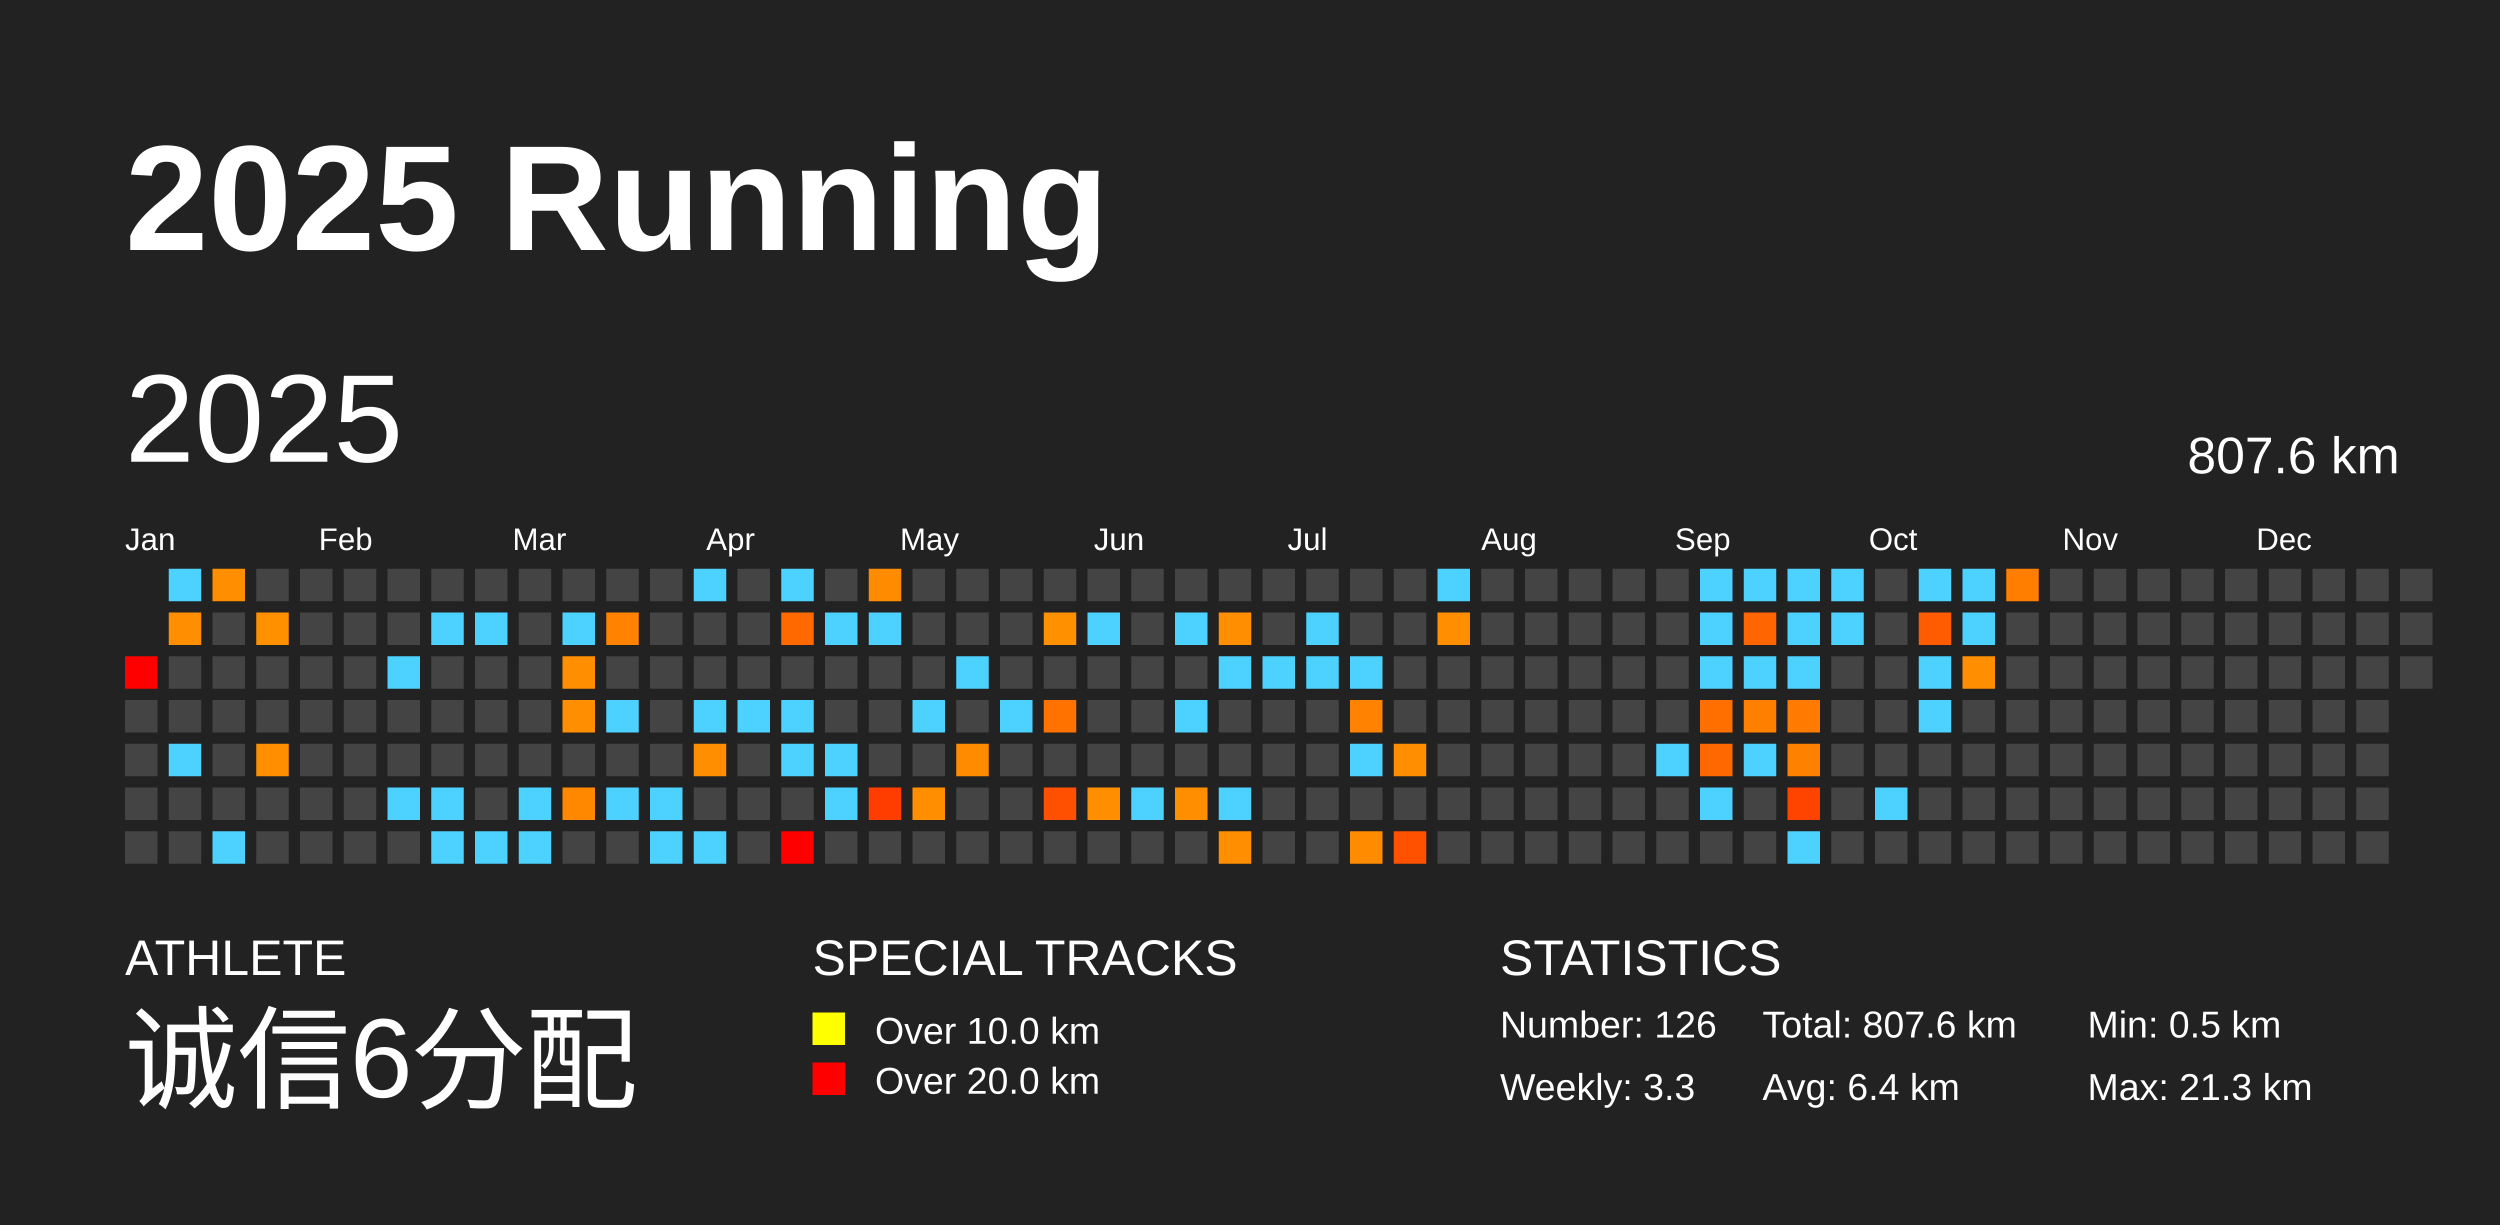
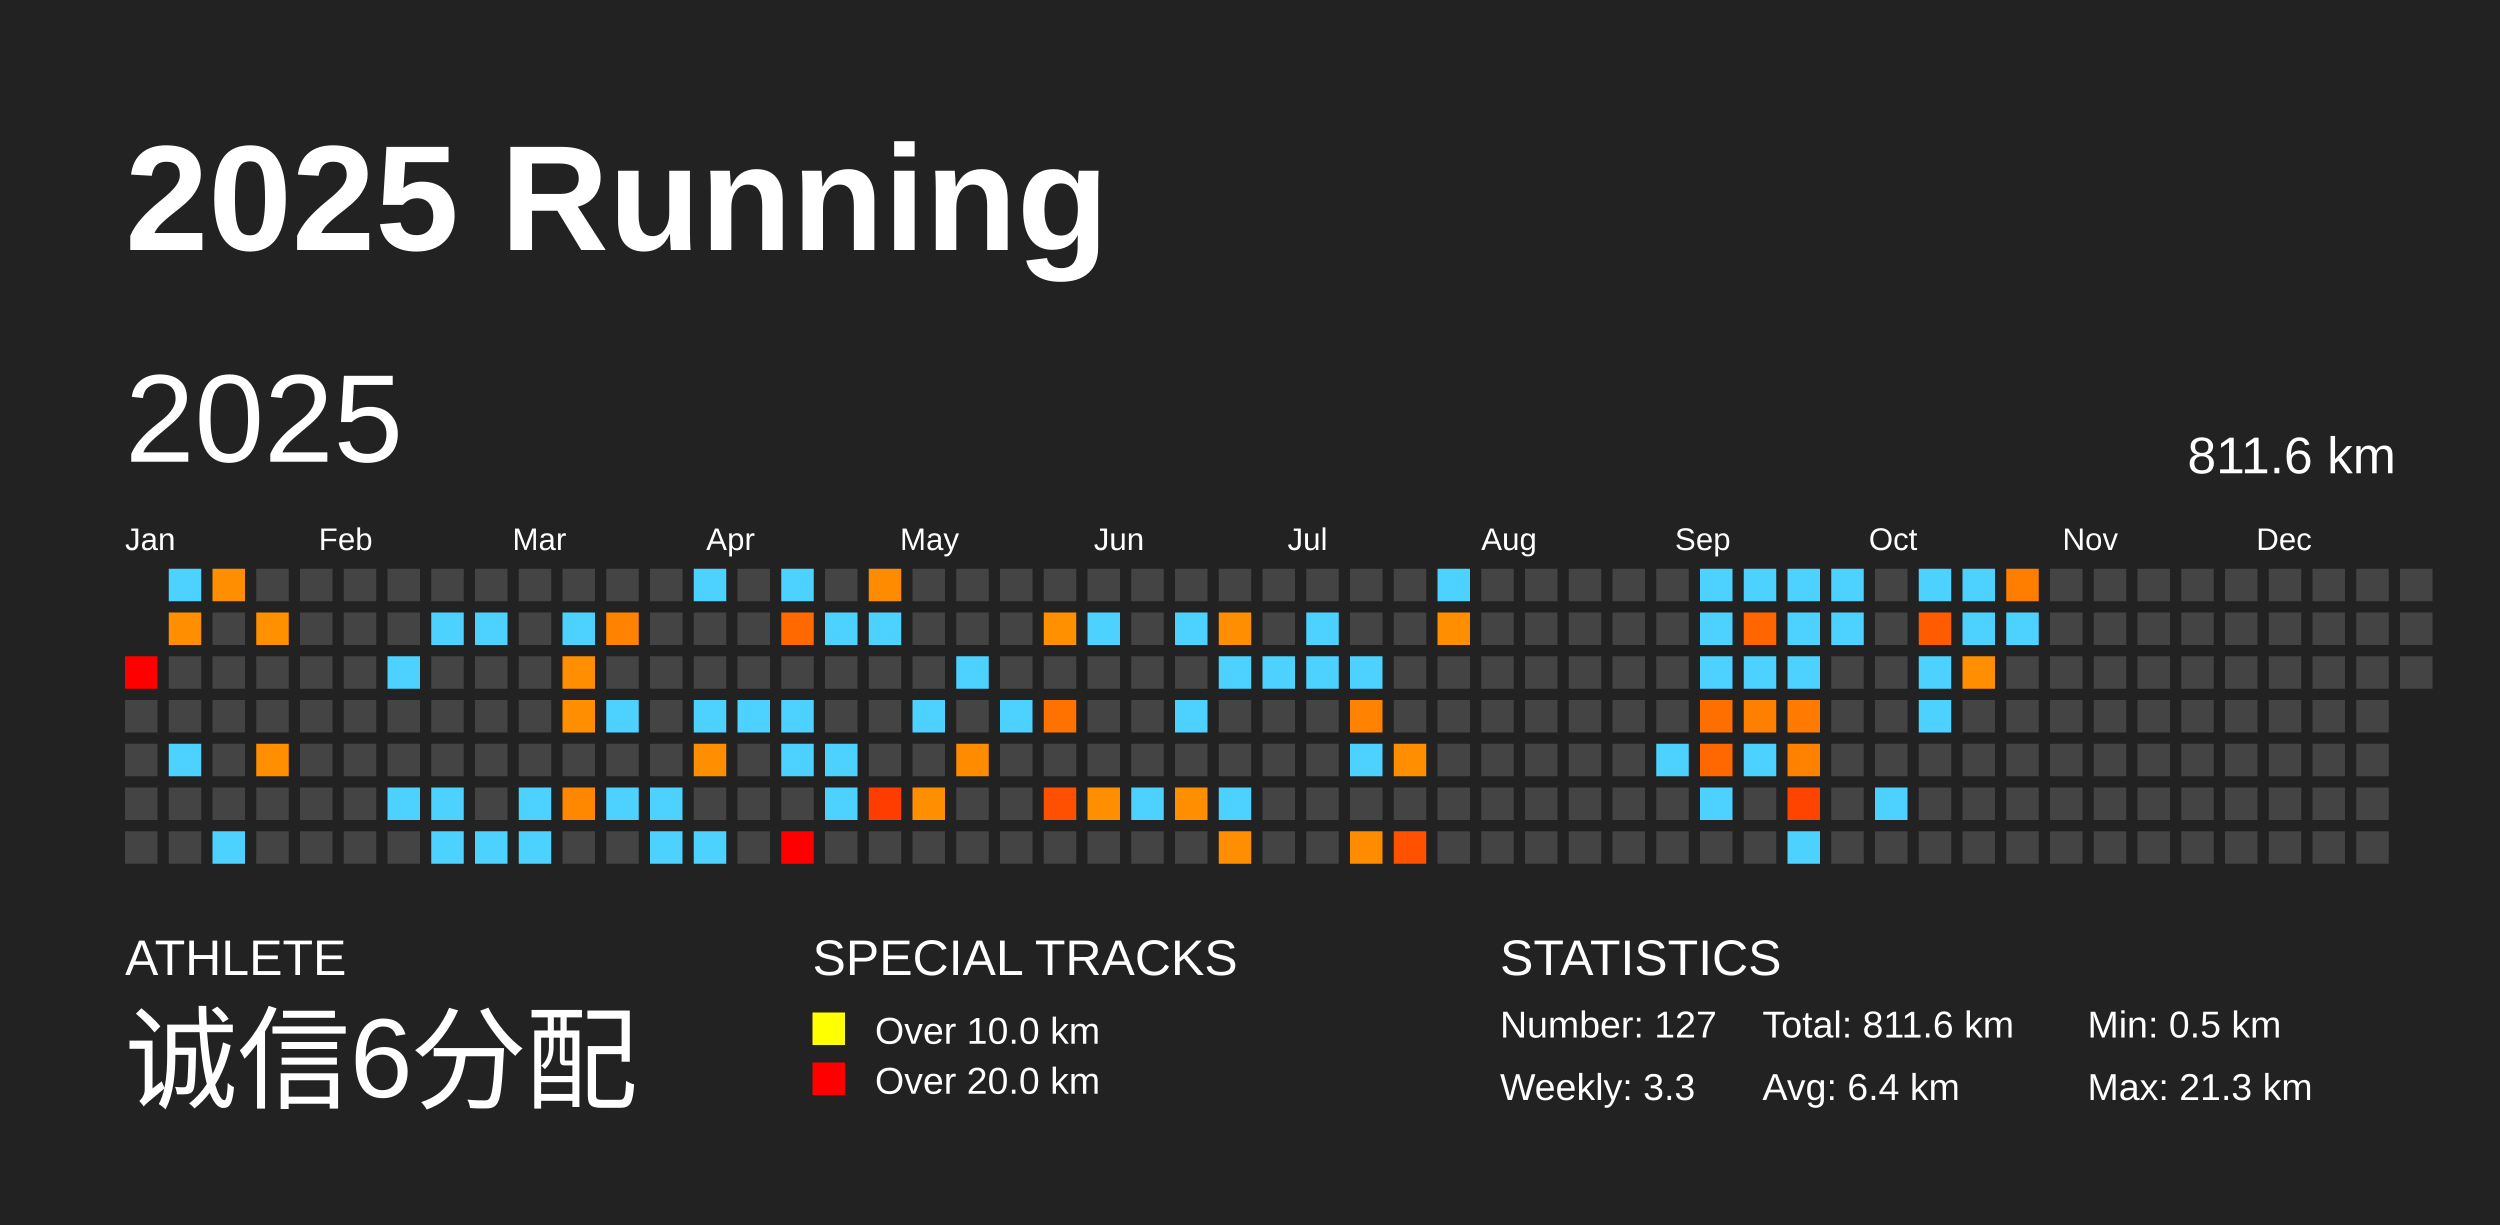
<svg xmlns="http://www.w3.org/2000/svg" baseProfile="full" height="98mm" version="1.1" viewBox="0,0,200,98" width="200mm">
  <defs />
  <rect fill="#222222" height="98" width="200" x="0" y="0" />
  <text fill="#FFFFFF" style="font-size:12px; font-family:Arial; font-weight:bold;" x="10" y="20">2025 Running</text>
  <text fill="#FFFFFF" style="font-size:4px; font-family:Arial" x="10" y="78">ATHLETE</text>
  <text fill="#FFFFFF" style="font-size:9px; font-family:Arial" x="10" y="88">诚信6分配</text>
  <text fill="#FFFFFF" style="font-size:4px; font-family:Arial" x="65" y="78">SPECIAL TRACKS</text>
  <rect fill="yellow" height="2.6" width="2.6" x="65" y="81" />
  <text fill="#FFFFFF" style="font-size:3px; font-family:Arial" x="70" y="83.5">Over 10.0 km</text>
  <rect fill="red" height="2.6" width="2.6" x="65" y="85" />
  <text fill="#FFFFFF" style="font-size:3px; font-family:Arial" x="70" y="87.5">Over 20.0 km</text>
  <text fill="#FFFFFF" style="font-size:4px; font-family:Arial" x="120" y="78">STATISTICS</text>
-   <text fill="#FFFFFF" style="font-size:3px; font-family:Arial" x="120" y="83">Number: 126</text>
+   <text fill="#FFFFFF" style="font-size:3px; font-family:Arial" x="120" y="83">Number: 127</text>
  <text fill="#FFFFFF" style="font-size:3px; font-family:Arial" x="120" y="88">Weekly: 3.3</text>
-   <text fill="#FFFFFF" style="font-size:3px; font-family:Arial" x="141" y="83">Total: 807.6 km</text>
+   <text fill="#FFFFFF" style="font-size:3px; font-family:Arial" x="141" y="83">Total: 811.6 km</text>
  <text fill="#FFFFFF" style="font-size:3px; font-family:Arial" x="141" y="88">Avg: 6.4 km</text>
  <text fill="#FFFFFF" style="font-size:3px; font-family:Arial" x="167" y="83">Min: 0.5 km</text>
  <text fill="#FFFFFF" style="font-size:3px; font-family:Arial" x="167" y="88">Max: 21.3 km</text>
  <text dominant-baseline="hanging" fill="#FFFFFF" style="font-size:10.0px; font-family:Arial;" x="10" y="30">2025</text>
-   <text dominant-baseline="hanging" fill="#FFFFFF" style="font-size:4.125px; font-family:Arial;" x="175" y="35">807.6 km</text>
+   <text dominant-baseline="hanging" fill="#FFFFFF" style="font-size:4.125px; font-family:Arial;" x="175" y="35">811.6 km</text>
  <text fill="#FFFFFF" style="font-size:2.5px; font-family:Arial" x="10.0" y="44">Jan</text>
  <text fill="#FFFFFF" style="font-size:2.5px; font-family:Arial" x="25.5" y="44">Feb</text>
  <text fill="#FFFFFF" style="font-size:2.5px; font-family:Arial" x="41.0" y="44">Mar</text>
  <text fill="#FFFFFF" style="font-size:2.5px; font-family:Arial" x="56.5" y="44">Apr</text>
  <text fill="#FFFFFF" style="font-size:2.5px; font-family:Arial" x="72.0" y="44">May</text>
  <text fill="#FFFFFF" style="font-size:2.5px; font-family:Arial" x="87.5" y="44">Jun</text>
  <text fill="#FFFFFF" style="font-size:2.5px; font-family:Arial" x="103.0" y="44">Jul</text>
  <text fill="#FFFFFF" style="font-size:2.5px; font-family:Arial" x="118.5" y="44">Aug</text>
  <text fill="#FFFFFF" style="font-size:2.5px; font-family:Arial" x="134.0" y="44">Sep</text>
  <text fill="#FFFFFF" style="font-size:2.5px; font-family:Arial" x="149.5" y="44">Oct</text>
  <text fill="#FFFFFF" style="font-size:2.5px; font-family:Arial" x="165.0" y="44">Nov</text>
  <text fill="#FFFFFF" style="font-size:2.5px; font-family:Arial" x="180.5" y="44">Dec</text>
  <rect fill="red" height="2.6" width="2.6" x="10.0" y="52.5" />
  <rect fill="#444444" height="2.6" width="2.6" x="10.0" y="56.0" />
  <rect fill="#444444" height="2.6" width="2.6" x="10.0" y="59.5" />
  <rect fill="#444444" height="2.6" width="2.6" x="10.0" y="63.0" />
  <rect fill="#444444" height="2.6" width="2.6" x="10.0" y="66.5" />
  <rect fill="#4dd2ff" height="2.6" width="2.6" x="13.5" y="45.5" />
  <rect fill="#ff8f00" height="2.6" width="2.6" x="13.5" y="49.0" />
  <rect fill="#444444" height="2.6" width="2.6" x="13.5" y="52.5" />
  <rect fill="#444444" height="2.6" width="2.6" x="13.5" y="56.0" />
  <rect fill="#4dd2ff" height="2.6" width="2.6" x="13.5" y="59.5" />
  <rect fill="#444444" height="2.6" width="2.6" x="13.5" y="63.0" />
  <rect fill="#444444" height="2.6" width="2.6" x="13.5" y="66.5" />
  <rect fill="#ff8f00" height="2.6" width="2.6" x="17.0" y="45.5" />
  <rect fill="#444444" height="2.6" width="2.6" x="17.0" y="49.0" />
  <rect fill="#444444" height="2.6" width="2.6" x="17.0" y="52.5" />
  <rect fill="#444444" height="2.6" width="2.6" x="17.0" y="56.0" />
  <rect fill="#444444" height="2.6" width="2.6" x="17.0" y="59.5" />
  <rect fill="#444444" height="2.6" width="2.6" x="17.0" y="63.0" />
  <rect fill="#4dd2ff" height="2.6" width="2.6" x="17.0" y="66.5" />
  <rect fill="#444444" height="2.6" width="2.6" x="20.5" y="45.5" />
  <rect fill="#ff9000" height="2.6" width="2.6" x="20.5" y="49.0" />
  <rect fill="#444444" height="2.6" width="2.6" x="20.5" y="52.5" />
  <rect fill="#444444" height="2.6" width="2.6" x="20.5" y="56.0" />
  <rect fill="#ff8f00" height="2.6" width="2.6" x="20.5" y="59.5" />
  <rect fill="#444444" height="2.6" width="2.6" x="20.5" y="63.0" />
  <rect fill="#444444" height="2.6" width="2.6" x="20.5" y="66.5" />
  <rect fill="#444444" height="2.6" width="2.6" x="24.0" y="45.5" />
  <rect fill="#444444" height="2.6" width="2.6" x="24.0" y="49.0" />
  <rect fill="#444444" height="2.6" width="2.6" x="24.0" y="52.5" />
  <rect fill="#444444" height="2.6" width="2.6" x="24.0" y="56.0" />
  <rect fill="#444444" height="2.6" width="2.6" x="24.0" y="59.5" />
  <rect fill="#444444" height="2.6" width="2.6" x="24.0" y="63.0" />
  <rect fill="#444444" height="2.6" width="2.6" x="24.0" y="66.5" />
  <rect fill="#444444" height="2.6" width="2.6" x="27.5" y="45.5" />
  <rect fill="#444444" height="2.6" width="2.6" x="27.5" y="49.0" />
  <rect fill="#444444" height="2.6" width="2.6" x="27.5" y="52.5" />
  <rect fill="#444444" height="2.6" width="2.6" x="27.5" y="56.0" />
  <rect fill="#444444" height="2.6" width="2.6" x="27.5" y="59.5" />
  <rect fill="#444444" height="2.6" width="2.6" x="27.5" y="63.0" />
  <rect fill="#444444" height="2.6" width="2.6" x="27.5" y="66.5" />
  <rect fill="#444444" height="2.6" width="2.6" x="31.0" y="45.5" />
  <rect fill="#444444" height="2.6" width="2.6" x="31.0" y="49.0" />
  <rect fill="#4dd2ff" height="2.6" width="2.6" x="31.0" y="52.5" />
  <rect fill="#444444" height="2.6" width="2.6" x="31.0" y="56.0" />
  <rect fill="#444444" height="2.6" width="2.6" x="31.0" y="59.5" />
  <rect fill="#4dd2ff" height="2.6" width="2.6" x="31.0" y="63.0" />
  <rect fill="#444444" height="2.6" width="2.6" x="31.0" y="66.5" />
  <rect fill="#444444" height="2.6" width="2.6" x="34.5" y="45.5" />
  <rect fill="#4dd2ff" height="2.6" width="2.6" x="34.5" y="49.0" />
  <rect fill="#444444" height="2.6" width="2.6" x="34.5" y="52.5" />
  <rect fill="#444444" height="2.6" width="2.6" x="34.5" y="56.0" />
  <rect fill="#444444" height="2.6" width="2.6" x="34.5" y="59.5" />
  <rect fill="#4dd2ff" height="2.6" width="2.6" x="34.5" y="63.0" />
  <rect fill="#4dd2ff" height="2.6" width="2.6" x="34.5" y="66.5" />
  <rect fill="#444444" height="2.6" width="2.6" x="38.0" y="45.5" />
  <rect fill="#4dd2ff" height="2.6" width="2.6" x="38.0" y="49.0" />
  <rect fill="#444444" height="2.6" width="2.6" x="38.0" y="52.5" />
  <rect fill="#444444" height="2.6" width="2.6" x="38.0" y="56.0" />
  <rect fill="#444444" height="2.6" width="2.6" x="38.0" y="59.5" />
  <rect fill="#444444" height="2.6" width="2.6" x="38.0" y="63.0" />
  <rect fill="#4dd2ff" height="2.6" width="2.6" x="38.0" y="66.5" />
  <rect fill="#444444" height="2.6" width="2.6" x="41.5" y="45.5" />
  <rect fill="#444444" height="2.6" width="2.6" x="41.5" y="49.0" />
  <rect fill="#444444" height="2.6" width="2.6" x="41.5" y="52.5" />
  <rect fill="#444444" height="2.6" width="2.6" x="41.5" y="56.0" />
  <rect fill="#444444" height="2.6" width="2.6" x="41.5" y="59.5" />
  <rect fill="#4dd2ff" height="2.6" width="2.6" x="41.5" y="63.0" />
  <rect fill="#4dd2ff" height="2.6" width="2.6" x="41.5" y="66.5" />
  <rect fill="#444444" height="2.6" width="2.6" x="45.0" y="45.5" />
  <rect fill="#4dd2ff" height="2.6" width="2.6" x="45.0" y="49.0" />
  <rect fill="#ff8f00" height="2.6" width="2.6" x="45.0" y="52.5" />
  <rect fill="#ff8e00" height="2.6" width="2.6" x="45.0" y="56.0" />
  <rect fill="#444444" height="2.6" width="2.6" x="45.0" y="59.5" />
  <rect fill="#ff8800" height="2.6" width="2.6" x="45.0" y="63.0" />
  <rect fill="#444444" height="2.6" width="2.6" x="45.0" y="66.5" />
  <rect fill="#444444" height="2.6" width="2.6" x="48.5" y="45.5" />
  <rect fill="#ff8300" height="2.6" width="2.6" x="48.5" y="49.0" />
  <rect fill="#444444" height="2.6" width="2.6" x="48.5" y="52.5" />
  <rect fill="#4dd2ff" height="2.6" width="2.6" x="48.5" y="56.0" />
  <rect fill="#444444" height="2.6" width="2.6" x="48.5" y="59.5" />
  <rect fill="#4dd2ff" height="2.6" width="2.6" x="48.5" y="63.0" />
  <rect fill="#444444" height="2.6" width="2.6" x="48.5" y="66.5" />
  <rect fill="#444444" height="2.6" width="2.6" x="52.0" y="45.5" />
  <rect fill="#444444" height="2.6" width="2.6" x="52.0" y="49.0" />
  <rect fill="#444444" height="2.6" width="2.6" x="52.0" y="52.5" />
  <rect fill="#444444" height="2.6" width="2.6" x="52.0" y="56.0" />
  <rect fill="#444444" height="2.6" width="2.6" x="52.0" y="59.5" />
  <rect fill="#4dd2ff" height="2.6" width="2.6" x="52.0" y="63.0" />
  <rect fill="#4dd2ff" height="2.6" width="2.6" x="52.0" y="66.5" />
  <rect fill="#4dd2ff" height="2.6" width="2.6" x="55.5" y="45.5" />
  <rect fill="#444444" height="2.6" width="2.6" x="55.5" y="49.0" />
  <rect fill="#444444" height="2.6" width="2.6" x="55.5" y="52.5" />
  <rect fill="#4dd2ff" height="2.6" width="2.6" x="55.5" y="56.0" />
  <rect fill="#ff8f00" height="2.6" width="2.6" x="55.5" y="59.5" />
  <rect fill="#444444" height="2.6" width="2.6" x="55.5" y="63.0" />
  <rect fill="#4dd2ff" height="2.6" width="2.6" x="55.5" y="66.5" />
  <rect fill="#444444" height="2.6" width="2.6" x="59.0" y="45.5" />
  <rect fill="#444444" height="2.6" width="2.6" x="59.0" y="49.0" />
  <rect fill="#444444" height="2.6" width="2.6" x="59.0" y="52.5" />
  <rect fill="#4dd2ff" height="2.6" width="2.6" x="59.0" y="56.0" />
  <rect fill="#444444" height="2.6" width="2.6" x="59.0" y="59.5" />
  <rect fill="#444444" height="2.6" width="2.6" x="59.0" y="63.0" />
  <rect fill="#444444" height="2.6" width="2.6" x="59.0" y="66.5" />
  <rect fill="#4dd2ff" height="2.6" width="2.6" x="62.5" y="45.5" />
  <rect fill="#ff6900" height="2.6" width="2.6" x="62.5" y="49.0" />
  <rect fill="#444444" height="2.6" width="2.6" x="62.5" y="52.5" />
  <rect fill="#4dd2ff" height="2.6" width="2.6" x="62.5" y="56.0" />
  <rect fill="#4dd2ff" height="2.6" width="2.6" x="62.5" y="59.5" />
  <rect fill="#444444" height="2.6" width="2.6" x="62.5" y="63.0" />
  <rect fill="red" height="2.6" width="2.6" x="62.5" y="66.5" />
  <rect fill="#444444" height="2.6" width="2.6" x="66.0" y="45.5" />
  <rect fill="#4dd2ff" height="2.6" width="2.6" x="66.0" y="49.0" />
  <rect fill="#444444" height="2.6" width="2.6" x="66.0" y="52.5" />
  <rect fill="#444444" height="2.6" width="2.6" x="66.0" y="56.0" />
  <rect fill="#4dd2ff" height="2.6" width="2.6" x="66.0" y="59.5" />
  <rect fill="#4dd2ff" height="2.6" width="2.6" x="66.0" y="63.0" />
  <rect fill="#444444" height="2.6" width="2.6" x="66.0" y="66.5" />
  <rect fill="#ff8c00" height="2.6" width="2.6" x="69.5" y="45.5" />
  <rect fill="#4dd2ff" height="2.6" width="2.6" x="69.5" y="49.0" />
  <rect fill="#444444" height="2.6" width="2.6" x="69.5" y="52.5" />
  <rect fill="#444444" height="2.6" width="2.6" x="69.5" y="56.0" />
  <rect fill="#444444" height="2.6" width="2.6" x="69.5" y="59.5" />
  <rect fill="#ff3d00" height="2.6" width="2.6" x="69.5" y="63.0" />
  <rect fill="#444444" height="2.6" width="2.6" x="69.5" y="66.5" />
  <rect fill="#444444" height="2.6" width="2.6" x="73.0" y="45.5" />
  <rect fill="#444444" height="2.6" width="2.6" x="73.0" y="49.0" />
  <rect fill="#444444" height="2.6" width="2.6" x="73.0" y="52.5" />
  <rect fill="#4dd2ff" height="2.6" width="2.6" x="73.0" y="56.0" />
  <rect fill="#444444" height="2.6" width="2.6" x="73.0" y="59.5" />
  <rect fill="#ff8f00" height="2.6" width="2.6" x="73.0" y="63.0" />
  <rect fill="#444444" height="2.6" width="2.6" x="73.0" y="66.5" />
  <rect fill="#444444" height="2.6" width="2.6" x="76.5" y="45.5" />
  <rect fill="#444444" height="2.6" width="2.6" x="76.5" y="49.0" />
  <rect fill="#4dd2ff" height="2.6" width="2.6" x="76.5" y="52.5" />
  <rect fill="#444444" height="2.6" width="2.6" x="76.5" y="56.0" />
  <rect fill="#ff8c00" height="2.6" width="2.6" x="76.5" y="59.5" />
  <rect fill="#444444" height="2.6" width="2.6" x="76.5" y="63.0" />
  <rect fill="#444444" height="2.6" width="2.6" x="76.5" y="66.5" />
  <rect fill="#444444" height="2.6" width="2.6" x="80.0" y="45.5" />
  <rect fill="#444444" height="2.6" width="2.6" x="80.0" y="49.0" />
  <rect fill="#444444" height="2.6" width="2.6" x="80.0" y="52.5" />
  <rect fill="#4dd2ff" height="2.6" width="2.6" x="80.0" y="56.0" />
  <rect fill="#444444" height="2.6" width="2.6" x="80.0" y="59.5" />
  <rect fill="#444444" height="2.6" width="2.6" x="80.0" y="63.0" />
  <rect fill="#444444" height="2.6" width="2.6" x="80.0" y="66.5" />
  <rect fill="#444444" height="2.6" width="2.6" x="83.5" y="45.5" />
  <rect fill="#ff9000" height="2.6" width="2.6" x="83.5" y="49.0" />
  <rect fill="#444444" height="2.6" width="2.6" x="83.5" y="52.5" />
  <rect fill="#ff7200" height="2.6" width="2.6" x="83.5" y="56.0" />
  <rect fill="#444444" height="2.6" width="2.6" x="83.5" y="59.5" />
  <rect fill="#ff4f00" height="2.6" width="2.6" x="83.5" y="63.0" />
  <rect fill="#444444" height="2.6" width="2.6" x="83.5" y="66.5" />
  <rect fill="#444444" height="2.6" width="2.6" x="87.0" y="45.5" />
  <rect fill="#4dd2ff" height="2.6" width="2.6" x="87.0" y="49.0" />
  <rect fill="#444444" height="2.6" width="2.6" x="87.0" y="52.5" />
  <rect fill="#444444" height="2.6" width="2.6" x="87.0" y="56.0" />
  <rect fill="#444444" height="2.6" width="2.6" x="87.0" y="59.5" />
  <rect fill="#ff8f00" height="2.6" width="2.6" x="87.0" y="63.0" />
  <rect fill="#444444" height="2.6" width="2.6" x="87.0" y="66.5" />
  <rect fill="#444444" height="2.6" width="2.6" x="90.5" y="45.5" />
  <rect fill="#444444" height="2.6" width="2.6" x="90.5" y="49.0" />
  <rect fill="#444444" height="2.6" width="2.6" x="90.5" y="52.5" />
  <rect fill="#444444" height="2.6" width="2.6" x="90.5" y="56.0" />
  <rect fill="#444444" height="2.6" width="2.6" x="90.5" y="59.5" />
  <rect fill="#4dd2ff" height="2.6" width="2.6" x="90.5" y="63.0" />
  <rect fill="#444444" height="2.6" width="2.6" x="90.5" y="66.5" />
  <rect fill="#444444" height="2.6" width="2.6" x="94.0" y="45.5" />
  <rect fill="#4dd2ff" height="2.6" width="2.6" x="94.0" y="49.0" />
  <rect fill="#444444" height="2.6" width="2.6" x="94.0" y="52.5" />
  <rect fill="#4dd2ff" height="2.6" width="2.6" x="94.0" y="56.0" />
  <rect fill="#444444" height="2.6" width="2.6" x="94.0" y="59.5" />
  <rect fill="#ff8e00" height="2.6" width="2.6" x="94.0" y="63.0" />
  <rect fill="#444444" height="2.6" width="2.6" x="94.0" y="66.5" />
  <rect fill="#444444" height="2.6" width="2.6" x="97.5" y="45.5" />
  <rect fill="#ff8f00" height="2.6" width="2.6" x="97.5" y="49.0" />
  <rect fill="#4dd2ff" height="2.6" width="2.6" x="97.5" y="52.5" />
  <rect fill="#444444" height="2.6" width="2.6" x="97.5" y="56.0" />
  <rect fill="#444444" height="2.6" width="2.6" x="97.5" y="59.5" />
  <rect fill="#4dd2ff" height="2.6" width="2.6" x="97.5" y="63.0" />
  <rect fill="#ff8f00" height="2.6" width="2.6" x="97.5" y="66.5" />
  <rect fill="#444444" height="2.6" width="2.6" x="101.0" y="45.5" />
  <rect fill="#444444" height="2.6" width="2.6" x="101.0" y="49.0" />
  <rect fill="#4dd2ff" height="2.6" width="2.6" x="101.0" y="52.5" />
  <rect fill="#444444" height="2.6" width="2.6" x="101.0" y="56.0" />
  <rect fill="#444444" height="2.6" width="2.6" x="101.0" y="59.5" />
  <rect fill="#444444" height="2.6" width="2.6" x="101.0" y="63.0" />
  <rect fill="#444444" height="2.6" width="2.6" x="101.0" y="66.5" />
  <rect fill="#444444" height="2.6" width="2.6" x="104.5" y="45.5" />
  <rect fill="#4dd2ff" height="2.6" width="2.6" x="104.5" y="49.0" />
  <rect fill="#4dd2ff" height="2.6" width="2.6" x="104.5" y="52.5" />
  <rect fill="#444444" height="2.6" width="2.6" x="104.5" y="56.0" />
  <rect fill="#444444" height="2.6" width="2.6" x="104.5" y="59.5" />
  <rect fill="#444444" height="2.6" width="2.6" x="104.5" y="63.0" />
  <rect fill="#444444" height="2.6" width="2.6" x="104.5" y="66.5" />
  <rect fill="#444444" height="2.6" width="2.6" x="108.0" y="45.5" />
  <rect fill="#444444" height="2.6" width="2.6" x="108.0" y="49.0" />
  <rect fill="#4dd2ff" height="2.6" width="2.6" x="108.0" y="52.5" />
  <rect fill="#ff8300" height="2.6" width="2.6" x="108.0" y="56.0" />
  <rect fill="#4dd2ff" height="2.6" width="2.6" x="108.0" y="59.5" />
  <rect fill="#444444" height="2.6" width="2.6" x="108.0" y="63.0" />
  <rect fill="#ff8c00" height="2.6" width="2.6" x="108.0" y="66.5" />
  <rect fill="#444444" height="2.6" width="2.6" x="111.5" y="45.5" />
  <rect fill="#444444" height="2.6" width="2.6" x="111.5" y="49.0" />
  <rect fill="#444444" height="2.6" width="2.6" x="111.5" y="52.5" />
  <rect fill="#444444" height="2.6" width="2.6" x="111.5" y="56.0" />
  <rect fill="#ff8f00" height="2.6" width="2.6" x="111.5" y="59.5" />
  <rect fill="#444444" height="2.6" width="2.6" x="111.5" y="63.0" />
  <rect fill="#ff5100" height="2.6" width="2.6" x="111.5" y="66.5" />
  <rect fill="#4dd2ff" height="2.6" width="2.6" x="115.0" y="45.5" />
  <rect fill="#ff8f00" height="2.6" width="2.6" x="115.0" y="49.0" />
  <rect fill="#444444" height="2.6" width="2.6" x="115.0" y="52.5" />
  <rect fill="#444444" height="2.6" width="2.6" x="115.0" y="56.0" />
  <rect fill="#444444" height="2.6" width="2.6" x="115.0" y="59.5" />
  <rect fill="#444444" height="2.6" width="2.6" x="115.0" y="63.0" />
  <rect fill="#444444" height="2.6" width="2.6" x="115.0" y="66.5" />
  <rect fill="#444444" height="2.6" width="2.6" x="118.5" y="45.5" />
  <rect fill="#444444" height="2.6" width="2.6" x="118.5" y="49.0" />
  <rect fill="#444444" height="2.6" width="2.6" x="118.5" y="52.5" />
  <rect fill="#444444" height="2.6" width="2.6" x="118.5" y="56.0" />
  <rect fill="#444444" height="2.6" width="2.6" x="118.5" y="59.5" />
  <rect fill="#444444" height="2.6" width="2.6" x="118.5" y="63.0" />
  <rect fill="#444444" height="2.6" width="2.6" x="118.5" y="66.5" />
  <rect fill="#444444" height="2.6" width="2.6" x="122.0" y="45.5" />
  <rect fill="#444444" height="2.6" width="2.6" x="122.0" y="49.0" />
  <rect fill="#444444" height="2.6" width="2.6" x="122.0" y="52.5" />
  <rect fill="#444444" height="2.6" width="2.6" x="122.0" y="56.0" />
  <rect fill="#444444" height="2.6" width="2.6" x="122.0" y="59.5" />
  <rect fill="#444444" height="2.6" width="2.6" x="122.0" y="63.0" />
  <rect fill="#444444" height="2.6" width="2.6" x="122.0" y="66.5" />
  <rect fill="#444444" height="2.6" width="2.6" x="125.5" y="45.5" />
  <rect fill="#444444" height="2.6" width="2.6" x="125.5" y="49.0" />
  <rect fill="#444444" height="2.6" width="2.6" x="125.5" y="52.5" />
  <rect fill="#444444" height="2.6" width="2.6" x="125.5" y="56.0" />
  <rect fill="#444444" height="2.6" width="2.6" x="125.5" y="59.5" />
  <rect fill="#444444" height="2.6" width="2.6" x="125.5" y="63.0" />
  <rect fill="#444444" height="2.6" width="2.6" x="125.5" y="66.5" />
  <rect fill="#444444" height="2.6" width="2.6" x="129.0" y="45.5" />
  <rect fill="#444444" height="2.6" width="2.6" x="129.0" y="49.0" />
  <rect fill="#444444" height="2.6" width="2.6" x="129.0" y="52.5" />
  <rect fill="#444444" height="2.6" width="2.6" x="129.0" y="56.0" />
  <rect fill="#444444" height="2.6" width="2.6" x="129.0" y="59.5" />
  <rect fill="#444444" height="2.6" width="2.6" x="129.0" y="63.0" />
  <rect fill="#444444" height="2.6" width="2.6" x="129.0" y="66.5" />
  <rect fill="#444444" height="2.6" width="2.6" x="132.5" y="45.5" />
  <rect fill="#444444" height="2.6" width="2.6" x="132.5" y="49.0" />
  <rect fill="#444444" height="2.6" width="2.6" x="132.5" y="52.5" />
  <rect fill="#444444" height="2.6" width="2.6" x="132.5" y="56.0" />
  <rect fill="#4dd2ff" height="2.6" width="2.6" x="132.5" y="59.5" />
  <rect fill="#444444" height="2.6" width="2.6" x="132.5" y="63.0" />
  <rect fill="#444444" height="2.6" width="2.6" x="132.5" y="66.5" />
  <rect fill="#4dd2ff" height="2.6" width="2.6" x="136.0" y="45.5" />
  <rect fill="#4dd2ff" height="2.6" width="2.6" x="136.0" y="49.0" />
  <rect fill="#4dd2ff" height="2.6" width="2.6" x="136.0" y="52.5" />
  <rect fill="#ff6f00" height="2.6" width="2.6" x="136.0" y="56.0" />
  <rect fill="#ff6800" height="2.6" width="2.6" x="136.0" y="59.5" />
  <rect fill="#4dd2ff" height="2.6" width="2.6" x="136.0" y="63.0" />
  <rect fill="#444444" height="2.6" width="2.6" x="136.0" y="66.5" />
  <rect fill="#4dd2ff" height="2.6" width="2.6" x="139.5" y="45.5" />
  <rect fill="#ff6500" height="2.6" width="2.6" x="139.5" y="49.0" />
  <rect fill="#4dd2ff" height="2.6" width="2.6" x="139.5" y="52.5" />
  <rect fill="#ff7f00" height="2.6" width="2.6" x="139.5" y="56.0" />
  <rect fill="#4dd2ff" height="2.6" width="2.6" x="139.5" y="59.5" />
  <rect fill="#444444" height="2.6" width="2.6" x="139.5" y="63.0" />
  <rect fill="#444444" height="2.6" width="2.6" x="139.5" y="66.5" />
  <rect fill="#4dd2ff" height="2.6" width="2.6" x="143.0" y="45.5" />
  <rect fill="#4dd2ff" height="2.6" width="2.6" x="143.0" y="49.0" />
  <rect fill="#4dd2ff" height="2.6" width="2.6" x="143.0" y="52.5" />
  <rect fill="#ff7a00" height="2.6" width="2.6" x="143.0" y="56.0" />
  <rect fill="#ff8100" height="2.6" width="2.6" x="143.0" y="59.5" />
  <rect fill="#ff4400" height="2.6" width="2.6" x="143.0" y="63.0" />
  <rect fill="#4dd2ff" height="2.6" width="2.6" x="143.0" y="66.5" />
  <rect fill="#4dd2ff" height="2.6" width="2.6" x="146.5" y="45.5" />
  <rect fill="#4dd2ff" height="2.6" width="2.6" x="146.5" y="49.0" />
  <rect fill="#444444" height="2.6" width="2.6" x="146.5" y="52.5" />
  <rect fill="#444444" height="2.6" width="2.6" x="146.5" y="56.0" />
  <rect fill="#444444" height="2.6" width="2.6" x="146.5" y="59.5" />
  <rect fill="#444444" height="2.6" width="2.6" x="146.5" y="63.0" />
  <rect fill="#444444" height="2.6" width="2.6" x="146.5" y="66.5" />
  <rect fill="#444444" height="2.6" width="2.6" x="150.0" y="45.5" />
  <rect fill="#444444" height="2.6" width="2.6" x="150.0" y="49.0" />
  <rect fill="#444444" height="2.6" width="2.6" x="150.0" y="52.5" />
  <rect fill="#444444" height="2.6" width="2.6" x="150.0" y="56.0" />
  <rect fill="#444444" height="2.6" width="2.6" x="150.0" y="59.5" />
  <rect fill="#4dd2ff" height="2.6" width="2.6" x="150.0" y="63.0" />
  <rect fill="#444444" height="2.6" width="2.6" x="150.0" y="66.5" />
  <rect fill="#4dd2ff" height="2.6" width="2.6" x="153.5" y="45.5" />
  <rect fill="#ff5b00" height="2.6" width="2.6" x="153.5" y="49.0" />
  <rect fill="#4dd2ff" height="2.6" width="2.6" x="153.5" y="52.5" />
  <rect fill="#4dd2ff" height="2.6" width="2.6" x="153.5" y="56.0" />
  <rect fill="#444444" height="2.6" width="2.6" x="153.5" y="59.5" />
  <rect fill="#444444" height="2.6" width="2.6" x="153.5" y="63.0" />
  <rect fill="#444444" height="2.6" width="2.6" x="153.5" y="66.5" />
  <rect fill="#4dd2ff" height="2.6" width="2.6" x="157.0" y="45.5" />
  <rect fill="#4dd2ff" height="2.6" width="2.6" x="157.0" y="49.0" />
  <rect fill="#ff8f00" height="2.6" width="2.6" x="157.0" y="52.5" />
  <rect fill="#444444" height="2.6" width="2.6" x="157.0" y="56.0" />
  <rect fill="#444444" height="2.6" width="2.6" x="157.0" y="59.5" />
  <rect fill="#444444" height="2.6" width="2.6" x="157.0" y="63.0" />
  <rect fill="#444444" height="2.6" width="2.6" x="157.0" y="66.5" />
  <rect fill="#ff7e00" height="2.6" width="2.6" x="160.5" y="45.5" />
-   <rect fill="#444444" height="2.6" width="2.6" x="160.5" y="49.0" />
+   <rect fill="#4dd2ff" height="2.6" width="2.6" x="160.5" y="49.0" />
  <rect fill="#444444" height="2.6" width="2.6" x="160.5" y="52.5" />
  <rect fill="#444444" height="2.6" width="2.6" x="160.5" y="56.0" />
  <rect fill="#444444" height="2.6" width="2.6" x="160.5" y="59.5" />
  <rect fill="#444444" height="2.6" width="2.6" x="160.5" y="63.0" />
  <rect fill="#444444" height="2.6" width="2.6" x="160.5" y="66.5" />
  <rect fill="#444444" height="2.6" width="2.6" x="164.0" y="45.5" />
  <rect fill="#444444" height="2.6" width="2.6" x="164.0" y="49.0" />
  <rect fill="#444444" height="2.6" width="2.6" x="164.0" y="52.5" />
  <rect fill="#444444" height="2.6" width="2.6" x="164.0" y="56.0" />
  <rect fill="#444444" height="2.6" width="2.6" x="164.0" y="59.5" />
  <rect fill="#444444" height="2.6" width="2.6" x="164.0" y="63.0" />
  <rect fill="#444444" height="2.6" width="2.6" x="164.0" y="66.5" />
  <rect fill="#444444" height="2.6" width="2.6" x="167.5" y="45.5" />
  <rect fill="#444444" height="2.6" width="2.6" x="167.5" y="49.0" />
  <rect fill="#444444" height="2.6" width="2.6" x="167.5" y="52.5" />
  <rect fill="#444444" height="2.6" width="2.6" x="167.5" y="56.0" />
  <rect fill="#444444" height="2.6" width="2.6" x="167.5" y="59.5" />
  <rect fill="#444444" height="2.6" width="2.6" x="167.5" y="63.0" />
  <rect fill="#444444" height="2.6" width="2.6" x="167.5" y="66.5" />
  <rect fill="#444444" height="2.6" width="2.6" x="171.0" y="45.5" />
  <rect fill="#444444" height="2.6" width="2.6" x="171.0" y="49.0" />
  <rect fill="#444444" height="2.6" width="2.6" x="171.0" y="52.5" />
  <rect fill="#444444" height="2.6" width="2.6" x="171.0" y="56.0" />
  <rect fill="#444444" height="2.6" width="2.6" x="171.0" y="59.5" />
  <rect fill="#444444" height="2.6" width="2.6" x="171.0" y="63.0" />
  <rect fill="#444444" height="2.6" width="2.6" x="171.0" y="66.5" />
  <rect fill="#444444" height="2.6" width="2.6" x="174.5" y="45.5" />
  <rect fill="#444444" height="2.6" width="2.6" x="174.5" y="49.0" />
  <rect fill="#444444" height="2.6" width="2.6" x="174.5" y="52.5" />
  <rect fill="#444444" height="2.6" width="2.6" x="174.5" y="56.0" />
  <rect fill="#444444" height="2.6" width="2.6" x="174.5" y="59.5" />
  <rect fill="#444444" height="2.6" width="2.6" x="174.5" y="63.0" />
  <rect fill="#444444" height="2.6" width="2.6" x="174.5" y="66.5" />
  <rect fill="#444444" height="2.6" width="2.6" x="178.0" y="45.5" />
  <rect fill="#444444" height="2.6" width="2.6" x="178.0" y="49.0" />
  <rect fill="#444444" height="2.6" width="2.6" x="178.0" y="52.5" />
  <rect fill="#444444" height="2.6" width="2.6" x="178.0" y="56.0" />
  <rect fill="#444444" height="2.6" width="2.6" x="178.0" y="59.5" />
  <rect fill="#444444" height="2.6" width="2.6" x="178.0" y="63.0" />
  <rect fill="#444444" height="2.6" width="2.6" x="178.0" y="66.5" />
  <rect fill="#444444" height="2.6" width="2.6" x="181.5" y="45.5" />
  <rect fill="#444444" height="2.6" width="2.6" x="181.5" y="49.0" />
  <rect fill="#444444" height="2.6" width="2.6" x="181.5" y="52.5" />
  <rect fill="#444444" height="2.6" width="2.6" x="181.5" y="56.0" />
  <rect fill="#444444" height="2.6" width="2.6" x="181.5" y="59.5" />
  <rect fill="#444444" height="2.6" width="2.6" x="181.5" y="63.0" />
  <rect fill="#444444" height="2.6" width="2.6" x="181.5" y="66.5" />
  <rect fill="#444444" height="2.6" width="2.6" x="185.0" y="45.5" />
  <rect fill="#444444" height="2.6" width="2.6" x="185.0" y="49.0" />
  <rect fill="#444444" height="2.6" width="2.6" x="185.0" y="52.5" />
  <rect fill="#444444" height="2.6" width="2.6" x="185.0" y="56.0" />
  <rect fill="#444444" height="2.6" width="2.6" x="185.0" y="59.5" />
  <rect fill="#444444" height="2.6" width="2.6" x="185.0" y="63.0" />
  <rect fill="#444444" height="2.6" width="2.6" x="185.0" y="66.5" />
  <rect fill="#444444" height="2.6" width="2.6" x="188.5" y="45.5" />
  <rect fill="#444444" height="2.6" width="2.6" x="188.5" y="49.0" />
  <rect fill="#444444" height="2.6" width="2.6" x="188.5" y="52.5" />
  <rect fill="#444444" height="2.6" width="2.6" x="188.5" y="56.0" />
  <rect fill="#444444" height="2.6" width="2.6" x="188.5" y="59.5" />
  <rect fill="#444444" height="2.6" width="2.6" x="188.5" y="63.0" />
  <rect fill="#444444" height="2.6" width="2.6" x="188.5" y="66.5" />
  <rect fill="#444444" height="2.6" width="2.6" x="192.0" y="45.5" />
  <rect fill="#444444" height="2.6" width="2.6" x="192.0" y="49.0" />
  <rect fill="#444444" height="2.6" width="2.6" x="192.0" y="52.5" />
</svg>
